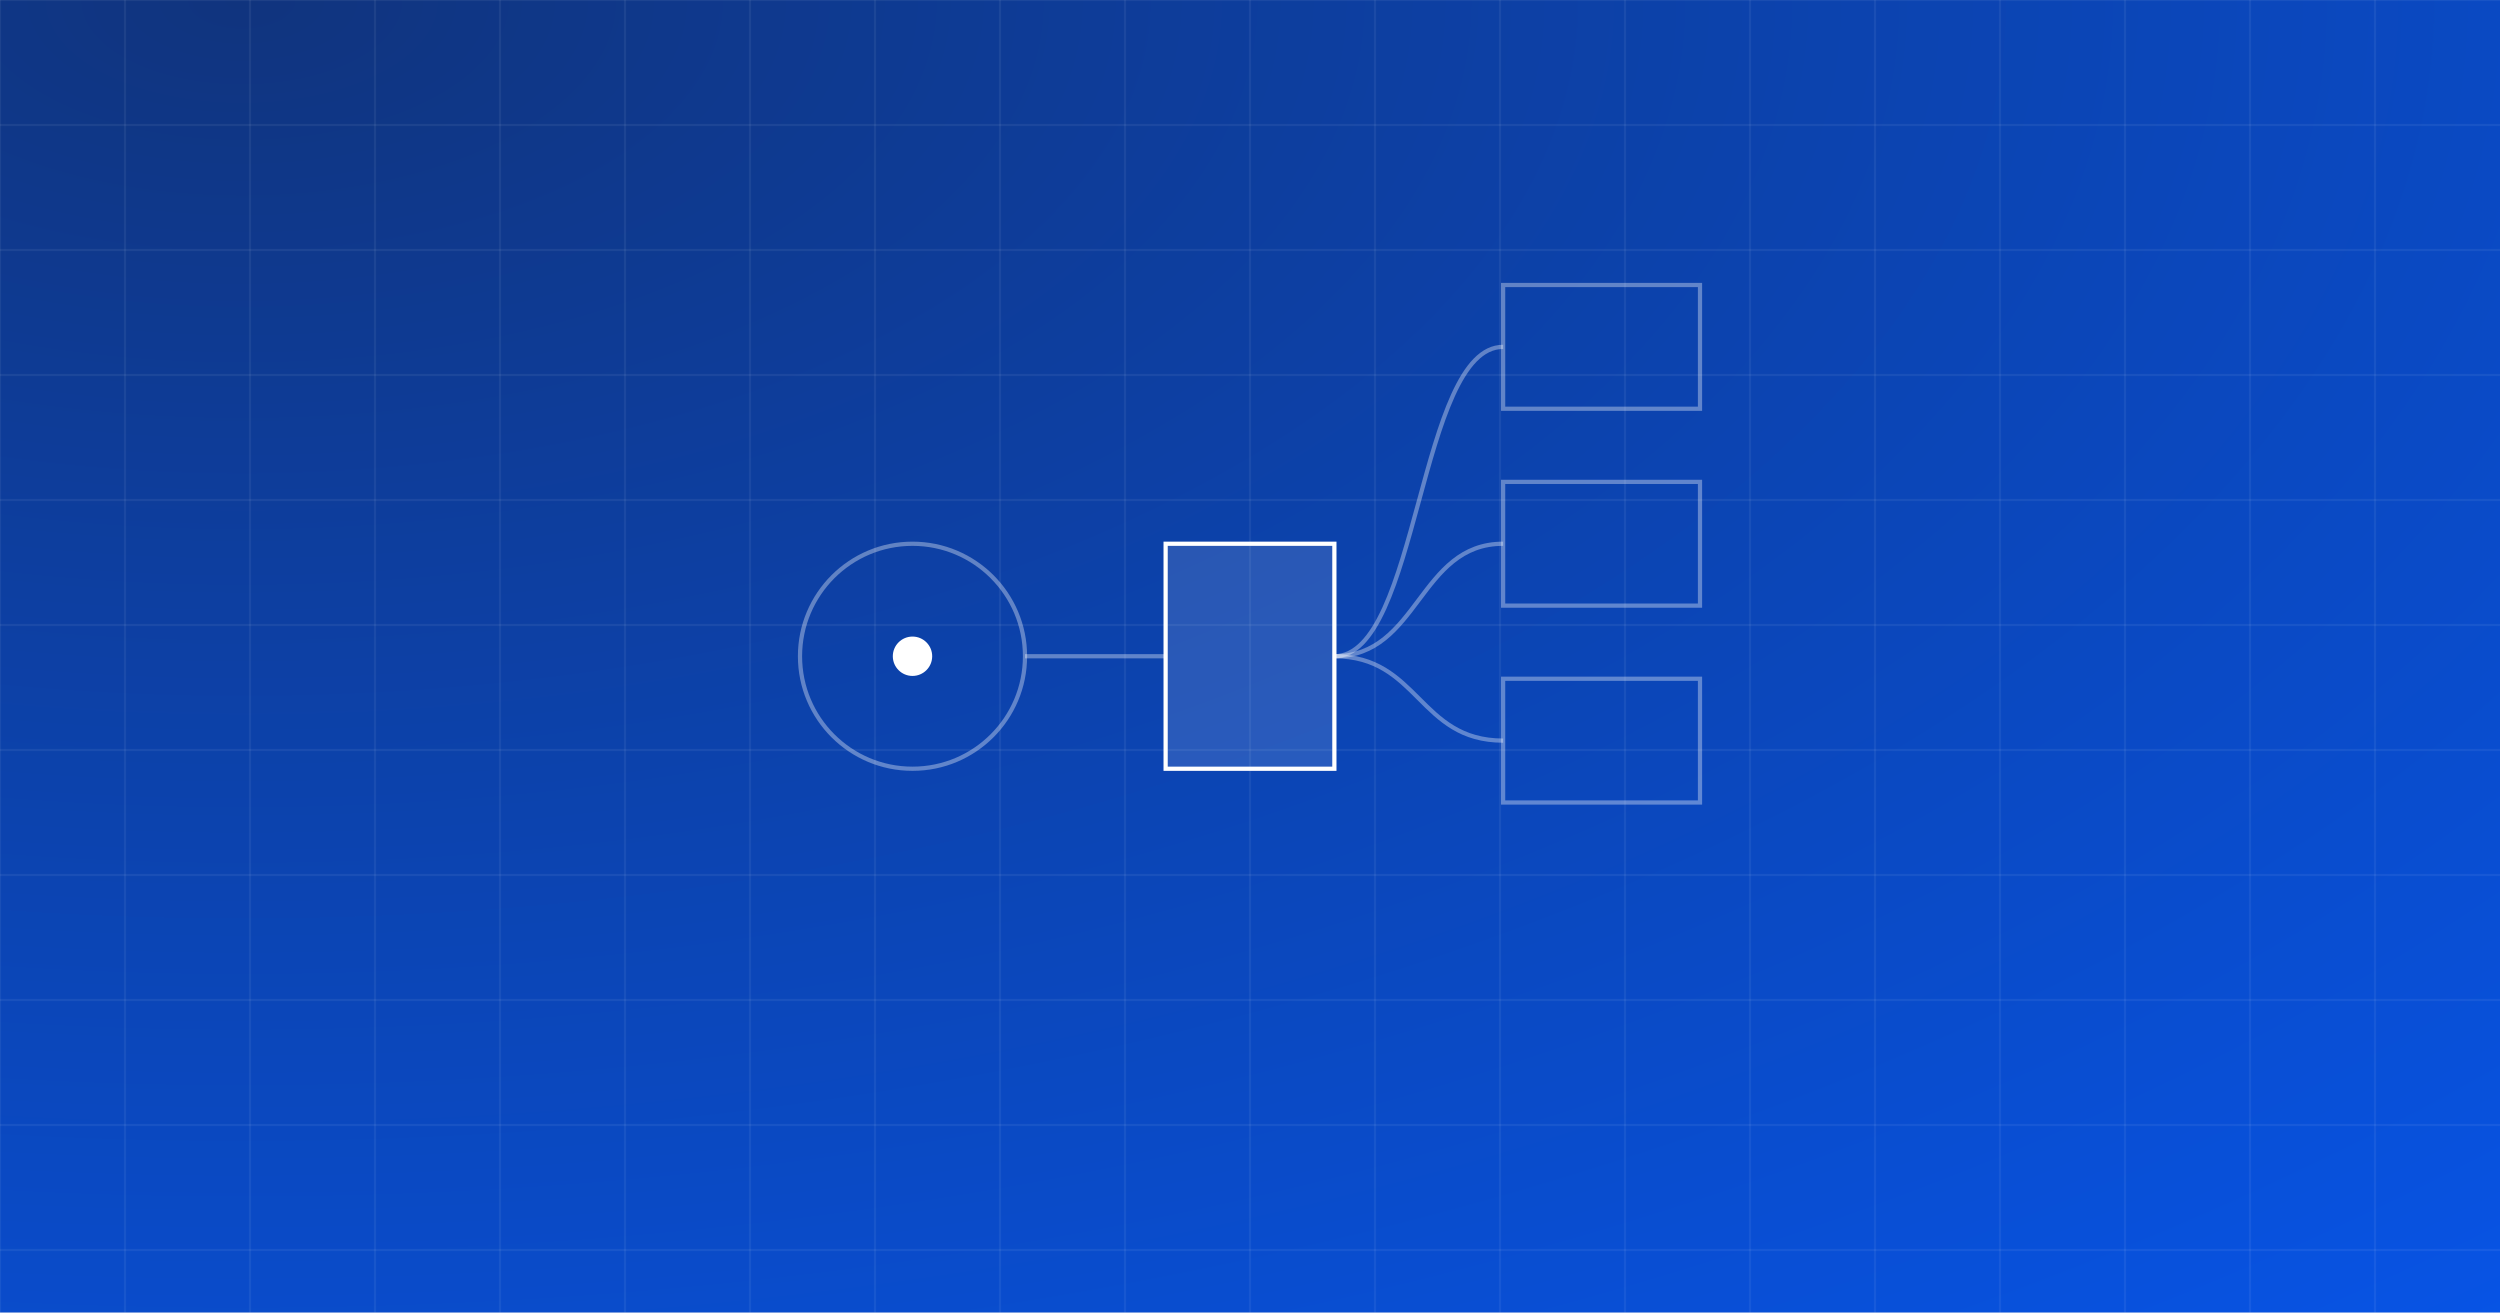
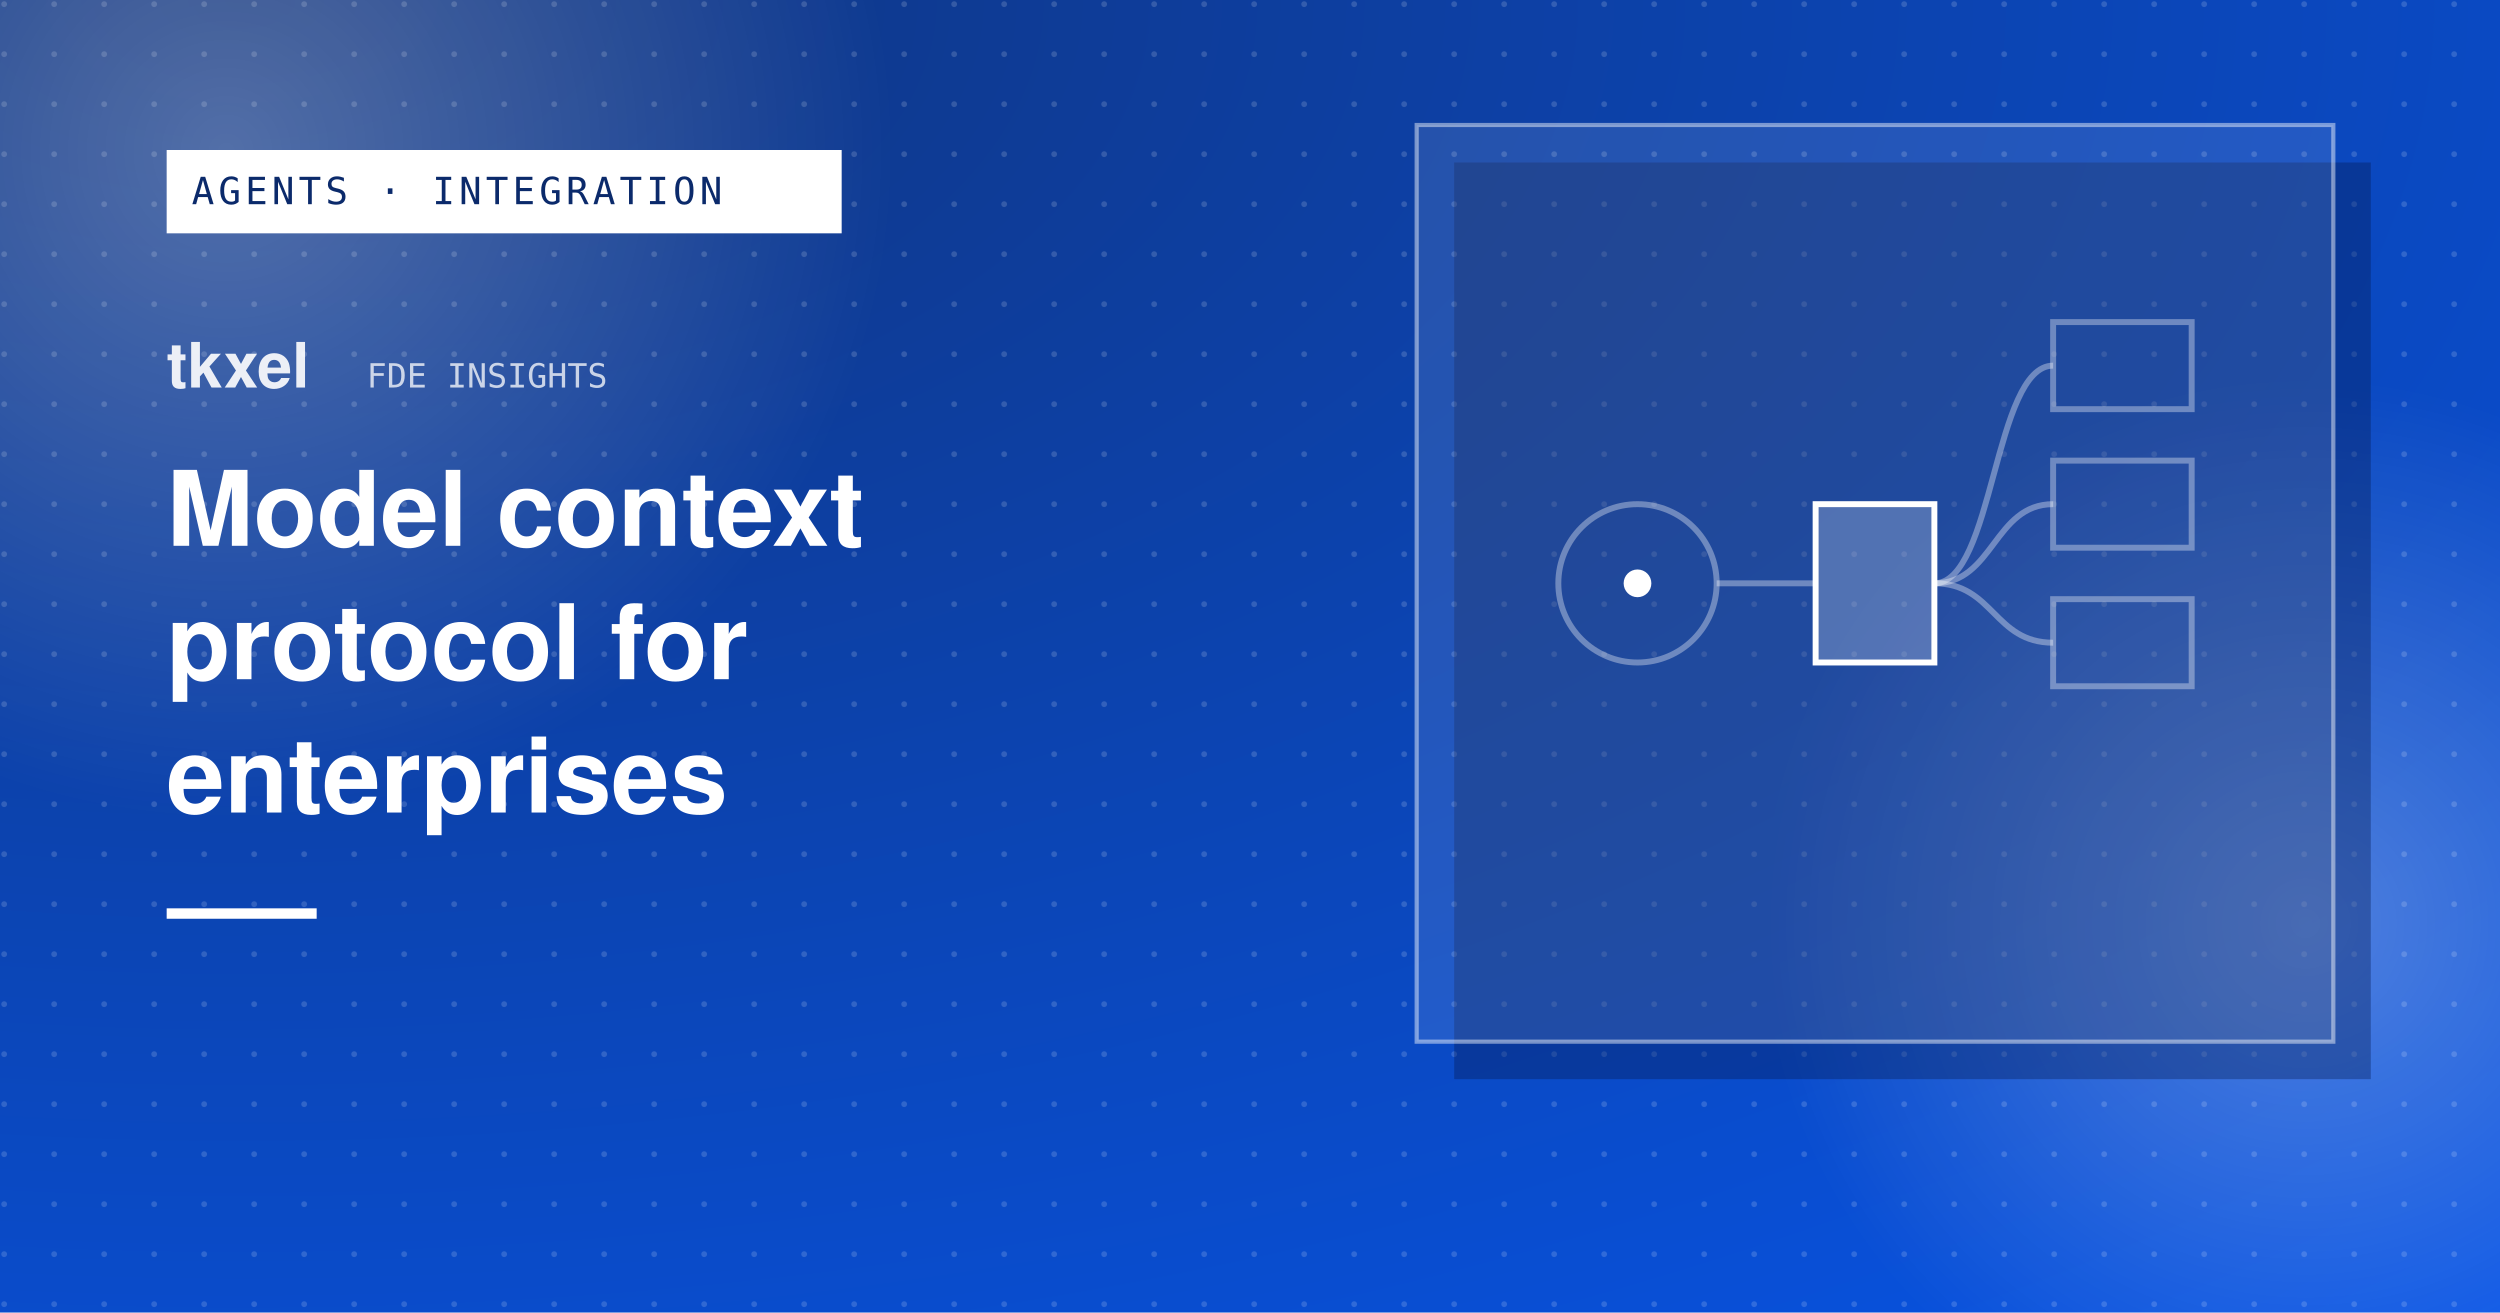
- <svg xmlns="http://www.w3.org/2000/svg" viewBox="0 0 1200 630" role="img" aria-label="Illustration">
+ <svg xmlns="http://www.w3.org/2000/svg" viewBox="0 0 1200 630" role="img" aria-label="AGENTS · INTEGRATION illustration">
  <defs>
-     <radialGradient id="g" cx="10%" cy="0%" r="140%">
+     <radialGradient id="bg" cx="10%" cy="0%" r="140%">
      <stop offset="0" stop-color="#10347E" />
      <stop offset="1" stop-color="#0755E9" />
    </radialGradient>
+     <radialGradient id="glow">
+       <stop offset="0" stop-color="#fff" stop-opacity=".28" />
+       <stop offset="1" stop-color="#fff" stop-opacity="0" />
+     </radialGradient>
+     <pattern id="dots" width="24" height="24" patternUnits="userSpaceOnUse">
+       <circle cx="2" cy="2" r="1.4" fill="rgba(255,255,255,.16)" />
+     </pattern>
+     <style>.m * { stroke-width: 3px; } .m [fill="rgba(255,255,255,.12)"] { fill: rgba(255,255,255,.22); }</style>
  </defs>
-   <rect width="1200" height="630" fill="url(#g)" />
-   <g stroke="rgba(255,255,255,.06)" stroke-width="1">
-     <line x1="0" y1="0" x2="0" y2="630" />
-     <line x1="60" y1="0" x2="60" y2="630" />
-     <line x1="120" y1="0" x2="120" y2="630" />
-     <line x1="180" y1="0" x2="180" y2="630" />
-     <line x1="240" y1="0" x2="240" y2="630" />
-     <line x1="300" y1="0" x2="300" y2="630" />
-     <line x1="360" y1="0" x2="360" y2="630" />
-     <line x1="420" y1="0" x2="420" y2="630" />
-     <line x1="480" y1="0" x2="480" y2="630" />
-     <line x1="540" y1="0" x2="540" y2="630" />
-     <line x1="600" y1="0" x2="600" y2="630" />
-     <line x1="660" y1="0" x2="660" y2="630" />
-     <line x1="720" y1="0" x2="720" y2="630" />
-     <line x1="780" y1="0" x2="780" y2="630" />
-     <line x1="840" y1="0" x2="840" y2="630" />
-     <line x1="900" y1="0" x2="900" y2="630" />
-     <line x1="960" y1="0" x2="960" y2="630" />
-     <line x1="1020" y1="0" x2="1020" y2="630" />
-     <line x1="1080" y1="0" x2="1080" y2="630" />
-     <line x1="1140" y1="0" x2="1140" y2="630" />
-     <line x1="0" y1="0" x2="1200" y2="0" />
-     <line x1="0" y1="60" x2="1200" y2="60" />
-     <line x1="0" y1="120" x2="1200" y2="120" />
-     <line x1="0" y1="180" x2="1200" y2="180" />
-     <line x1="0" y1="240" x2="1200" y2="240" />
-     <line x1="0" y1="300" x2="1200" y2="300" />
-     <line x1="0" y1="360" x2="1200" y2="360" />
-     <line x1="0" y1="420" x2="1200" y2="420" />
-     <line x1="0" y1="480" x2="1200" y2="480" />
-     <line x1="0" y1="540" x2="1200" y2="540" />
-     <line x1="0" y1="600" x2="1200" y2="600" />
-   </g>
-   <g transform="translate(330 45) scale(1.35)">
+   <rect width="1200" height="630" fill="url(#bg)" />
+   <circle cx="109" cy="73" r="320" fill="url(#glow)" />
+   <circle cx="1106" cy="443" r="260" fill="url(#glow)" />
+   <rect width="1200" height="630" fill="url(#dots)" />
+   <rect x="698" y="78" width="440" height="440" fill="rgba(4,24,77,.35)" />
+   <rect x="680" y="60" width="440" height="440" fill="rgba(255,255,255,.10)" stroke="rgba(255,255,255,.45)" stroke-width="2" />
+   <g class="m" transform="translate(710 90) scale(0.95)">
    <g fill="none" stroke="rgba(255,255,255,.35)" stroke-width="1.5">
      <circle cx="80" cy="200" r="40" />
      <line x1="120" y1="200" x2="170" y2="200" />
      <rect x="290" y="68" width="70" height="44" />
      <path d="M230 200 C260 200 260 90 290 90" />
      <rect x="290" y="138" width="70" height="44" />
      <path d="M230 200 C260 200 260 160 290 160" />
      <rect x="290" y="208" width="70" height="44" />
      <path d="M230 200 C260 200 260 230 290 230" />
    </g>
    <rect x="170" y="160" width="60" height="80" fill="rgba(255,255,255,.12)" stroke="#fff" stroke-width="1.5" />
    <circle cx="80" cy="200" r="7" fill="#fff" />
  </g>
+   <text x="80" y="262" font-family="Plus Jakarta Sans, Helvetica, Arial, sans-serif" font-size="50" font-weight="800" fill="#fff">Model context</text>
+   <text x="80" y="326" font-family="Plus Jakarta Sans, Helvetica, Arial, sans-serif" font-size="50" font-weight="800" fill="#fff">protocol for</text>
+   <text x="80" y="390" font-family="Plus Jakarta Sans, Helvetica, Arial, sans-serif" font-size="50" font-weight="800" fill="#fff">enterprises</text>
+   <rect x="80" y="436" width="72" height="5" fill="#fff" />
+   <rect x="80" y="72" width="324" height="40" fill="#fff" />
+   <text x="92" y="98" font-family="IBM Plex Mono, Menlo, Consolas, monospace" font-size="18" letter-spacing="2" fill="#0B2A6B">AGENTS · INTEGRATION</text>
+   <text x="80" y="186" font-family="Plus Jakarta Sans, Helvetica, Arial, sans-serif" font-size="30" font-weight="700" fill="rgba(255,255,255,.9)">tkxel</text>
+   <text x="176" y="186" font-family="IBM Plex Mono, Menlo, monospace" font-size="16" fill="rgba(255,255,255,.75)">FDE INSIGHTS</text>
</svg>
